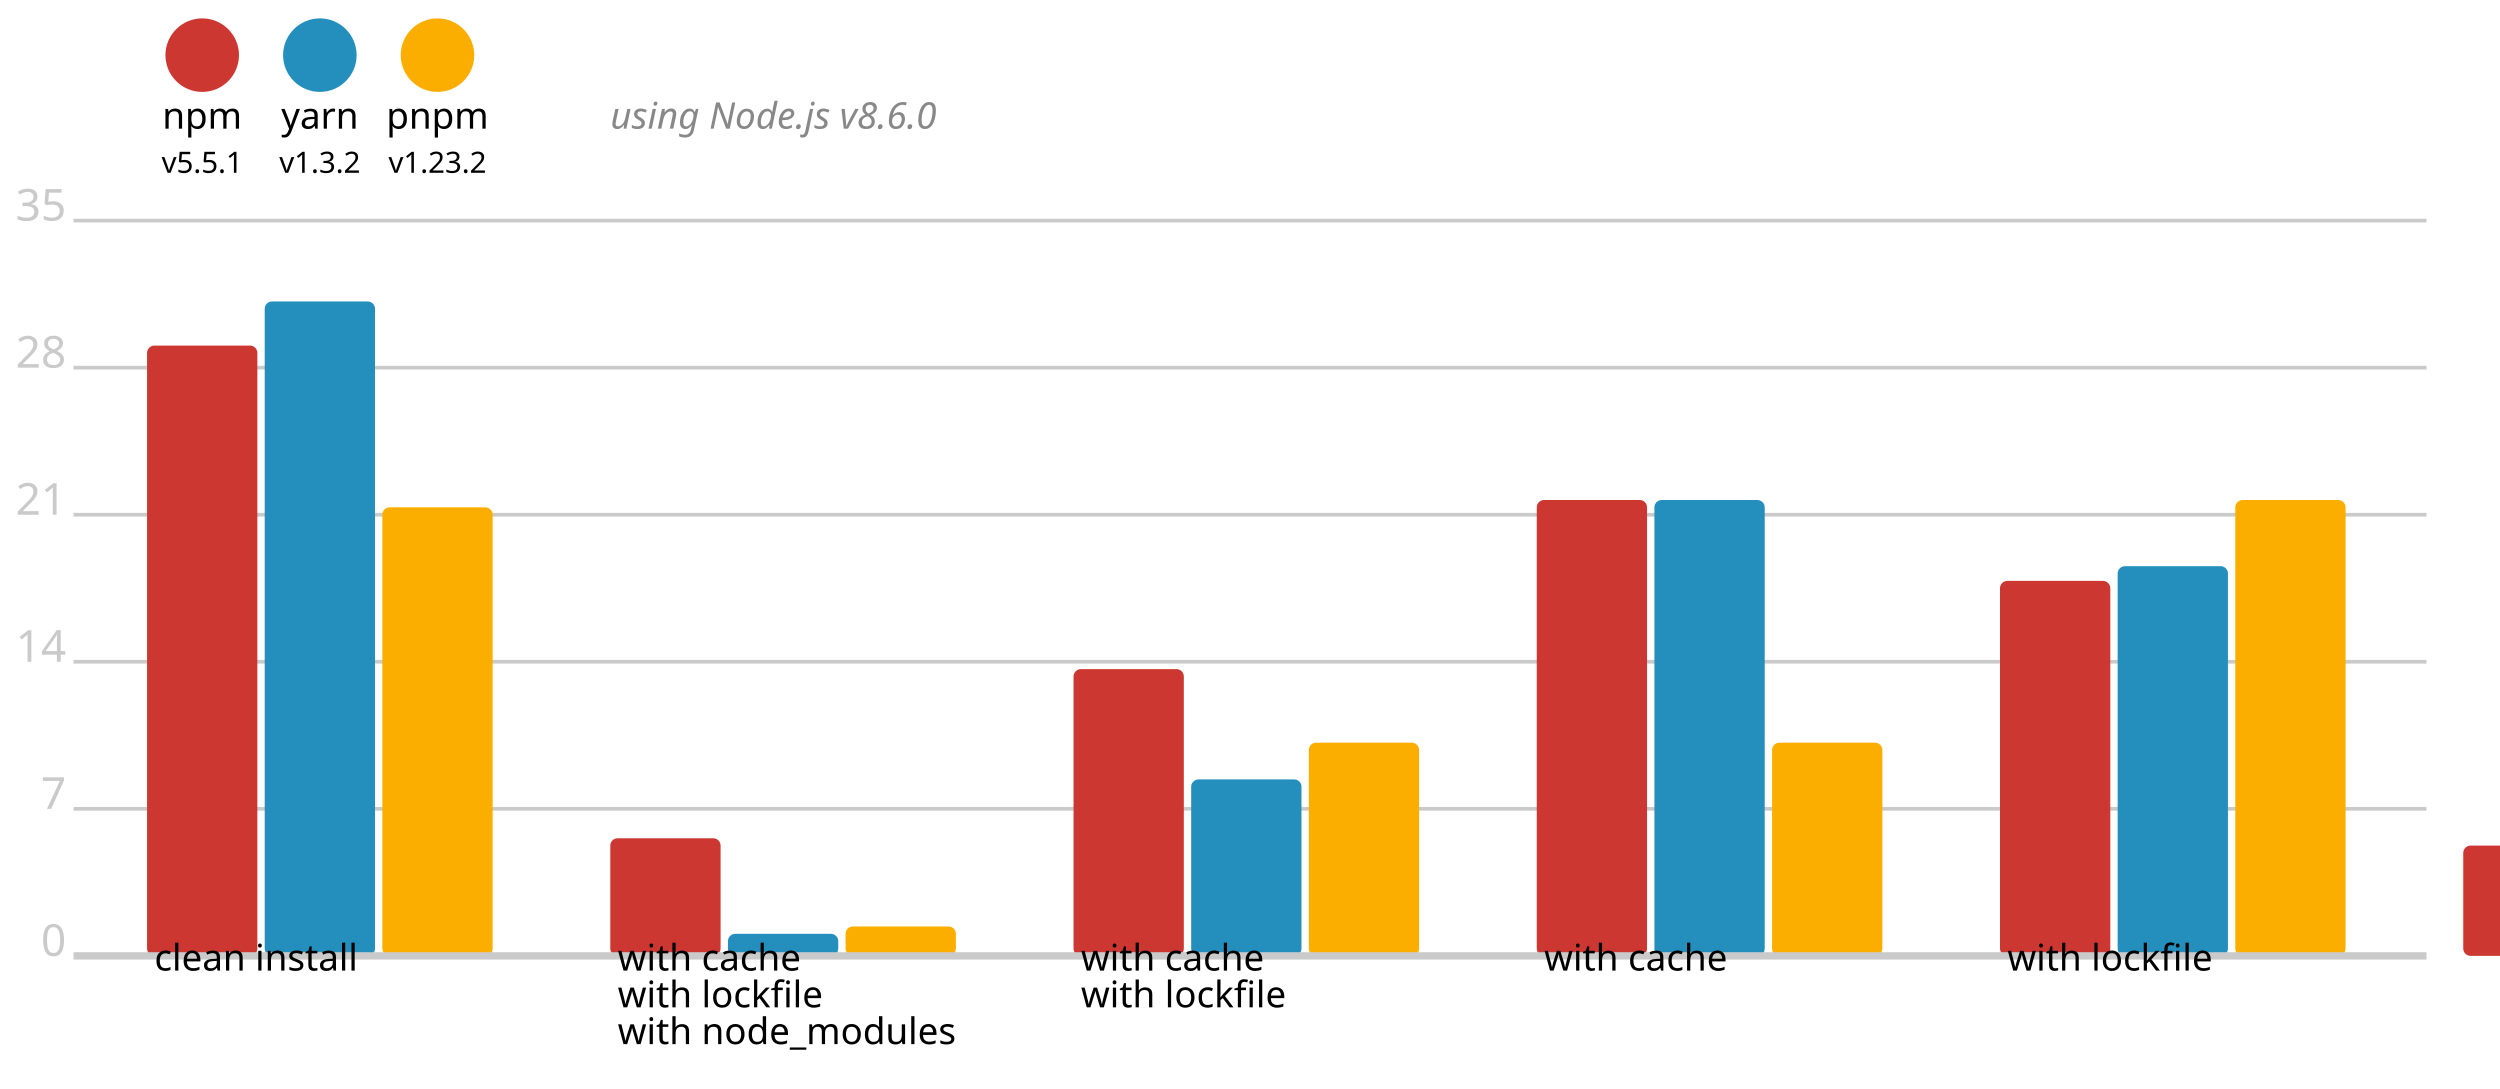
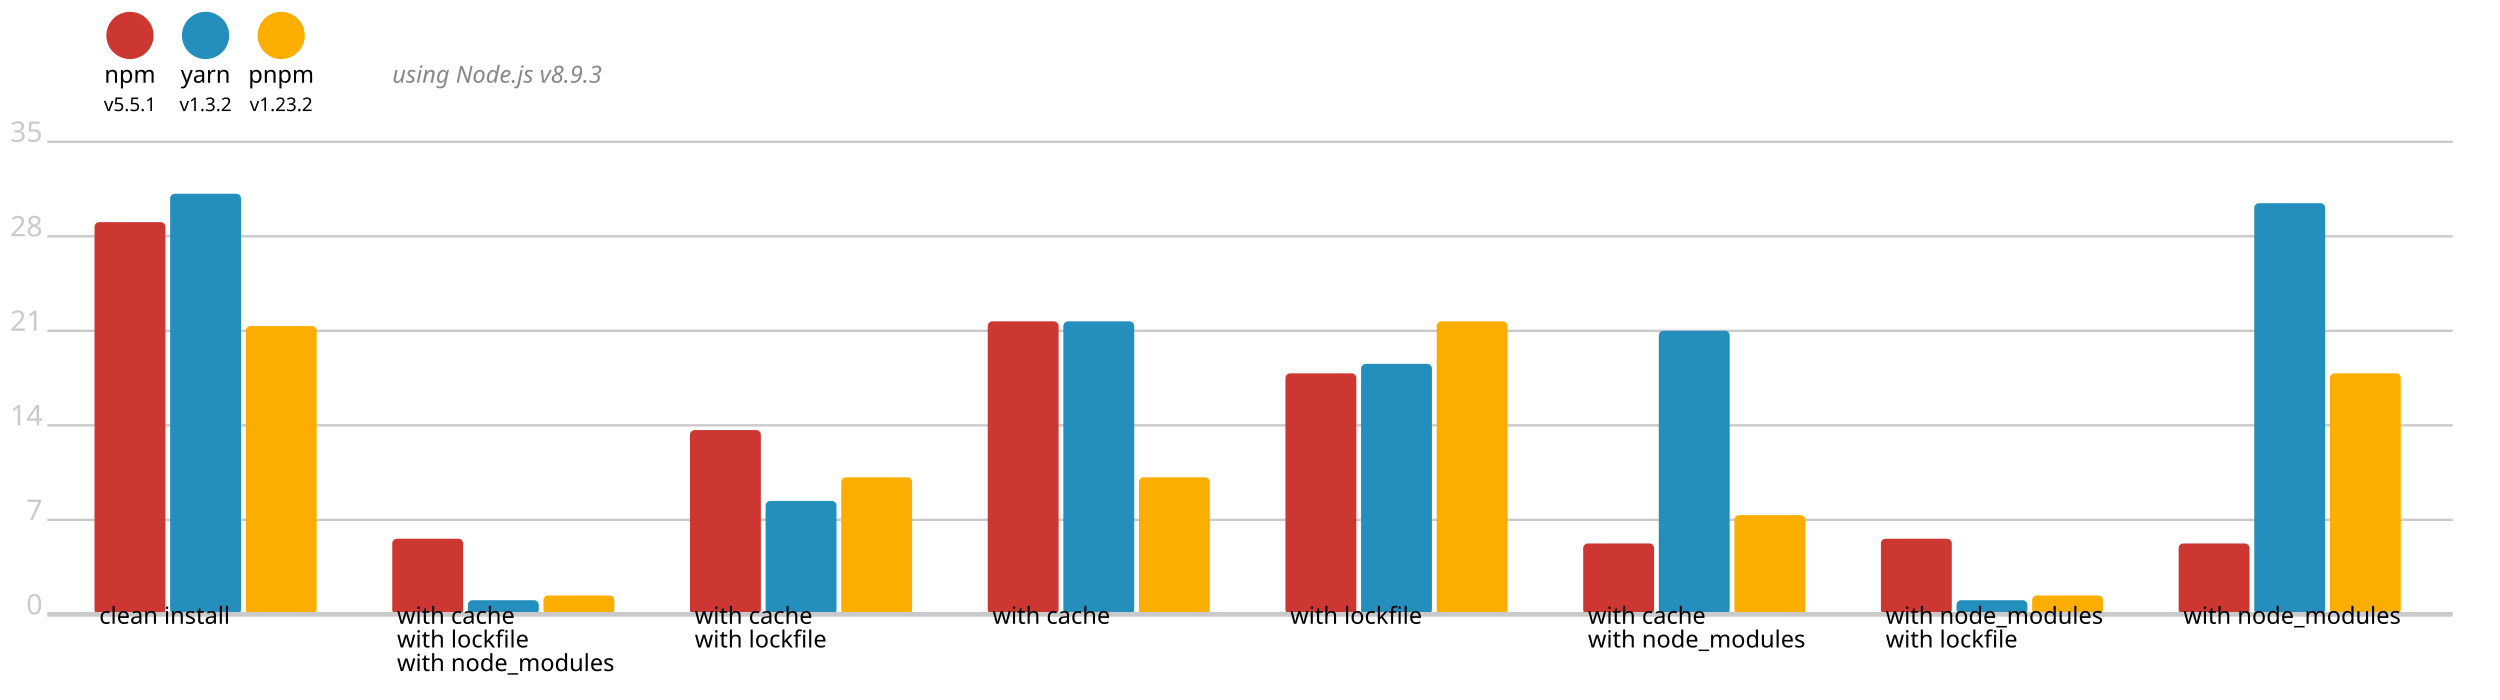
- <svg xmlns="http://www.w3.org/2000/svg" version="1.1" viewBox="0 0 340 148">
+ <svg xmlns="http://www.w3.org/2000/svg" version="1.1" viewBox="0 0 529 148">
  <circle cx="27.5" cy="7.5" r="5" fill="#cd3731" />
  <text x="27.5" y="17.5" font-size="5" font-family="system-ui" alignment-baseline="middle" text-anchor="middle">npm</text>
  <text x="27.5" y="23.5" font-size="4" font-family="system-ui" alignment-baseline="middle" text-anchor="middle">v5.5.1</text>
  <circle cx="43.5" cy="7.5" r="5" fill="#248ebd" />
  <text x="43.5" y="17.5" font-size="5" font-family="system-ui" alignment-baseline="middle" text-anchor="middle">yarn</text>
  <text x="43.5" y="23.5" font-size="4" font-family="system-ui" alignment-baseline="middle" text-anchor="middle">v1.3.2</text>
  <circle cx="59.5" cy="7.5" r="5" fill="#fbae00" />
  <text x="59.5" y="17.5" font-size="5" font-family="system-ui" alignment-baseline="middle" text-anchor="middle">pnpm</text>
  <text x="59.5" y="23.5" font-size="4" font-family="system-ui" alignment-baseline="middle" text-anchor="middle">v1.23.2</text>
-   <text x="83" y="17.5" font-size="5" font-family="system-ui" font-style="italic" alignment-baseline="middle" fill="#888">using Node.js v8.6.0</text>
-   <line x1="10" y1="30" x2="330" y2="30" stroke-width="0.5" stroke="#cacaca" />
+   <text x="83" y="17.5" font-size="5" font-family="system-ui" font-style="italic" alignment-baseline="middle" fill="#888">using Node.js v8.9.3</text>
+   <line x1="10" y1="30" x2="519" y2="30" stroke-width="0.5" stroke="#cacaca" />
  <text x="9" y="30" fill="#cacaca" font-size="6" font-family="system-ui" alignment-baseline="middle" text-anchor="end">35</text>
-   <line x1="10" y1="50" x2="330" y2="50" stroke-width="0.5" stroke="#cacaca" />
+   <line x1="10" y1="50" x2="519" y2="50" stroke-width="0.5" stroke="#cacaca" />
  <text x="9" y="50" fill="#cacaca" font-size="6" font-family="system-ui" alignment-baseline="middle" text-anchor="end">28</text>
-   <line x1="10" y1="70" x2="330" y2="70" stroke-width="0.5" stroke="#cacaca" />
+   <line x1="10" y1="70" x2="519" y2="70" stroke-width="0.5" stroke="#cacaca" />
  <text x="9" y="70" fill="#cacaca" font-size="6" font-family="system-ui" alignment-baseline="middle" text-anchor="end">21</text>
-   <line x1="10" y1="90" x2="330" y2="90" stroke-width="0.5" stroke="#cacaca" />
+   <line x1="10" y1="90" x2="519" y2="90" stroke-width="0.5" stroke="#cacaca" />
  <text x="9" y="90" fill="#cacaca" font-size="6" font-family="system-ui" alignment-baseline="middle" text-anchor="end">14</text>
-   <line x1="10" y1="110" x2="330" y2="110" stroke-width="0.5" stroke="#cacaca" />
+   <line x1="10" y1="110" x2="519" y2="110" stroke-width="0.5" stroke="#cacaca" />
  <text x="9" y="110" fill="#cacaca" font-size="6" font-family="system-ui" alignment-baseline="middle" text-anchor="end">7</text>
  <text x="9" y="130" fill="#cacaca" font-size="6" font-family="system-ui" alignment-baseline="middle" text-anchor="end">0</text>
  <rect x="20" y="47" width="15" height="83" fill="#cd3731" rx="1" ry="1" />
  <rect x="36" y="41" width="15" height="89" fill="#248ebd" rx="1" ry="1" />
  <rect x="52" y="69" width="15" height="61" fill="#fbae00" rx="1" ry="1" />
  <rect x="83" y="114" width="15" height="16" fill="#cd3731" rx="1" ry="1" />
  <rect x="99" y="127" width="15" height="3" fill="#248ebd" rx="1" ry="1" />
  <rect x="115" y="126" width="15" height="4" fill="#fbae00" rx="1" ry="1" />
  <rect x="146" y="91" width="15" height="39" fill="#cd3731" rx="1" ry="1" />
  <rect x="162" y="106" width="15" height="24" fill="#248ebd" rx="1" ry="1" />
  <rect x="178" y="101" width="15" height="29" fill="#fbae00" rx="1" ry="1" />
  <rect x="209" y="68" width="15" height="62" fill="#cd3731" rx="1" ry="1" />
  <rect x="225" y="68" width="15" height="62" fill="#248ebd" rx="1" ry="1" />
  <rect x="241" y="101" width="15" height="29" fill="#fbae00" rx="1" ry="1" />
  <rect x="272" y="79" width="15" height="51" fill="#cd3731" rx="1" ry="1" />
  <rect x="288" y="77" width="15" height="53" fill="#248ebd" rx="1" ry="1" />
  <rect x="304" y="68" width="15" height="62" fill="#fbae00" rx="1" ry="1" />
  <rect x="335" y="115" width="15" height="15" fill="#cd3731" rx="1" ry="1" />
  <rect x="351" y="70" width="15" height="60" fill="#248ebd" rx="1" ry="1" />
  <rect x="367" y="109" width="15" height="21" fill="#fbae00" rx="1" ry="1" />
  <rect x="398" y="114" width="15" height="16" fill="#cd3731" rx="1" ry="1" />
  <rect x="414" y="127" width="15" height="3" fill="#248ebd" rx="1" ry="1" />
  <rect x="430" y="126" width="15" height="4" fill="#fbae00" rx="1" ry="1" />
  <rect x="461" y="115" width="15" height="15" fill="#cd3731" rx="1" ry="1" />
  <rect x="477" y="43" width="15" height="87" fill="#248ebd" rx="1" ry="1" />
  <rect x="493" y="79" width="15" height="51" fill="#fbae00" rx="1" ry="1" />
-   <line x1="10" y1="130" x2="330" y2="130" stroke-width="1" stroke="#cacaca" />
+   <line x1="10" y1="130" x2="519" y2="130" stroke-width="1" stroke="#cacaca" />
  <text x="21" y="132" font-size="5" font-family="system-ui" alignment-baseline="hanging" text-anchor="start">clean install</text>
  <text x="84" y="132" font-size="5" font-family="system-ui" alignment-baseline="hanging" text-anchor="start">with cache</text>
  <text x="84" y="137" font-size="5" font-family="system-ui" alignment-baseline="hanging" text-anchor="start">with lockfile</text>
  <text x="84" y="142" font-size="5" font-family="system-ui" alignment-baseline="hanging" text-anchor="start">with node_modules</text>
  <text x="147" y="132" font-size="5" font-family="system-ui" alignment-baseline="hanging" text-anchor="start">with cache</text>
  <text x="147" y="137" font-size="5" font-family="system-ui" alignment-baseline="hanging" text-anchor="start">with lockfile</text>
  <text x="210" y="132" font-size="5" font-family="system-ui" alignment-baseline="hanging" text-anchor="start">with cache</text>
  <text x="273" y="132" font-size="5" font-family="system-ui" alignment-baseline="hanging" text-anchor="start">with lockfile</text>
+   <text x="336" y="132" font-size="5" font-family="system-ui" alignment-baseline="hanging" text-anchor="start">with cache</text>
+   <text x="336" y="137" font-size="5" font-family="system-ui" alignment-baseline="hanging" text-anchor="start">with node_modules</text>
+   <text x="399" y="132" font-size="5" font-family="system-ui" alignment-baseline="hanging" text-anchor="start">with node_modules</text>
+   <text x="399" y="137" font-size="5" font-family="system-ui" alignment-baseline="hanging" text-anchor="start">with lockfile</text>
+   <text x="462" y="132" font-size="5" font-family="system-ui" alignment-baseline="hanging" text-anchor="start">with node_modules</text>
</svg>
